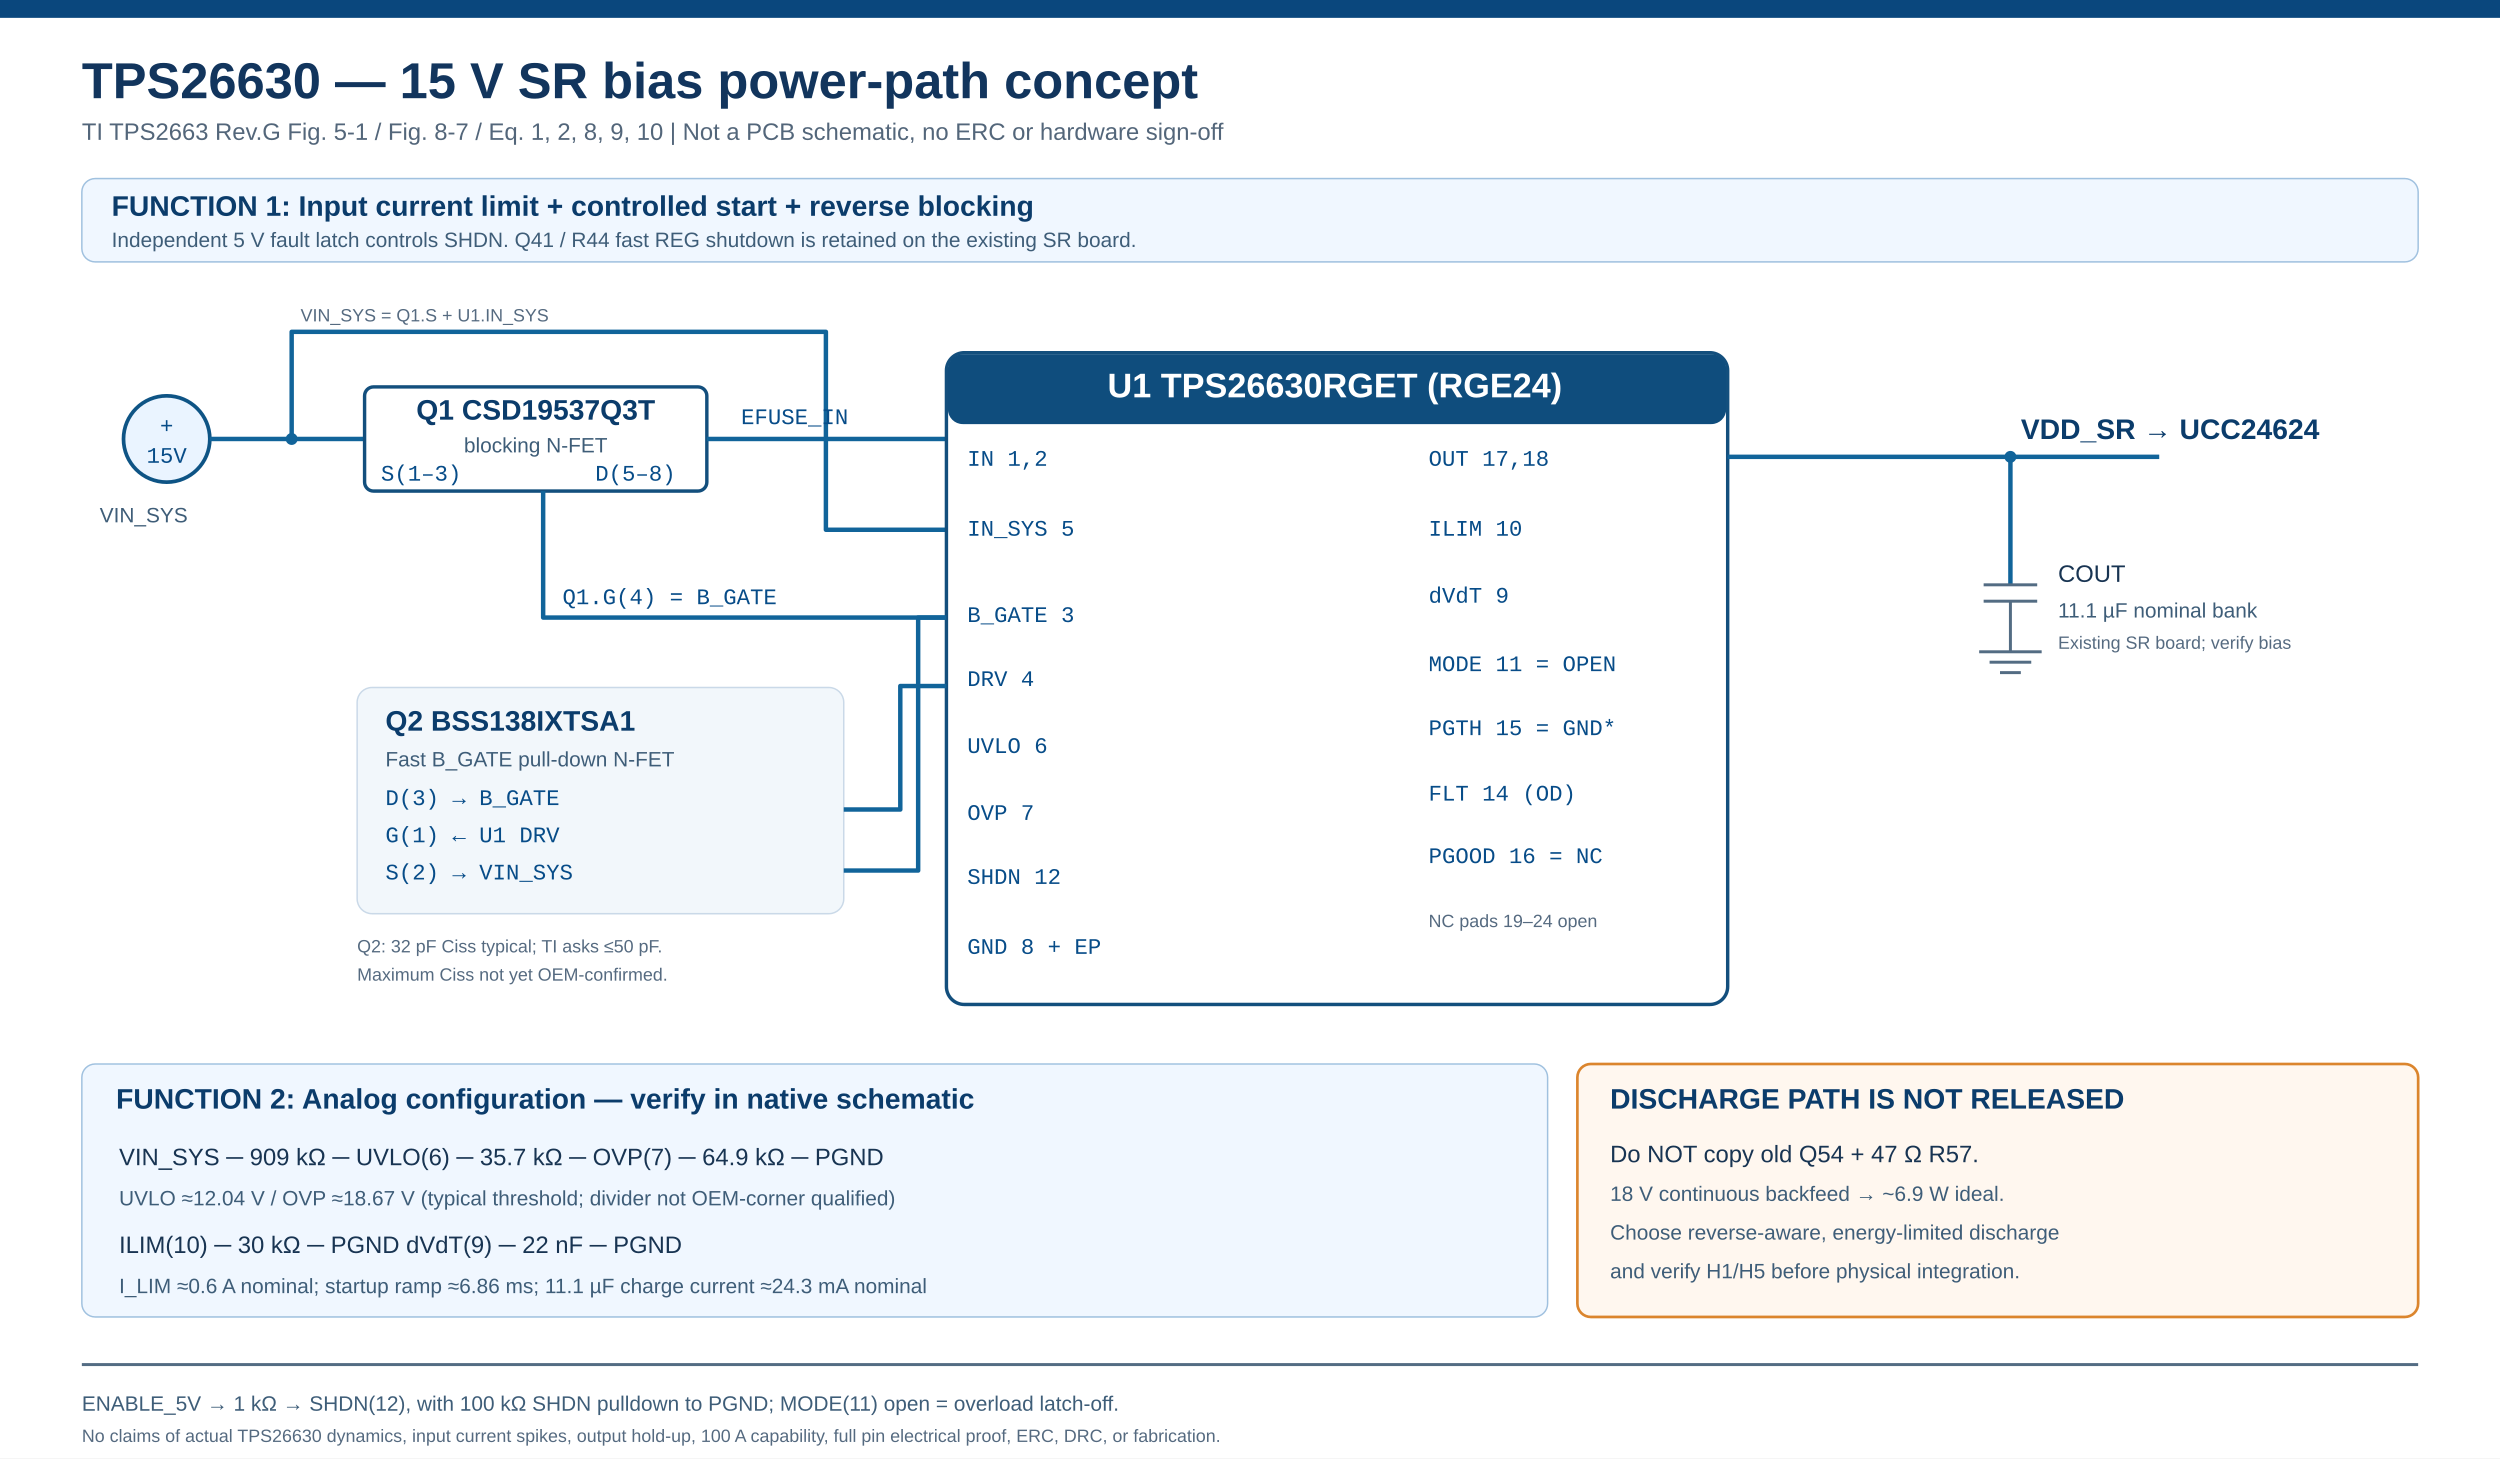
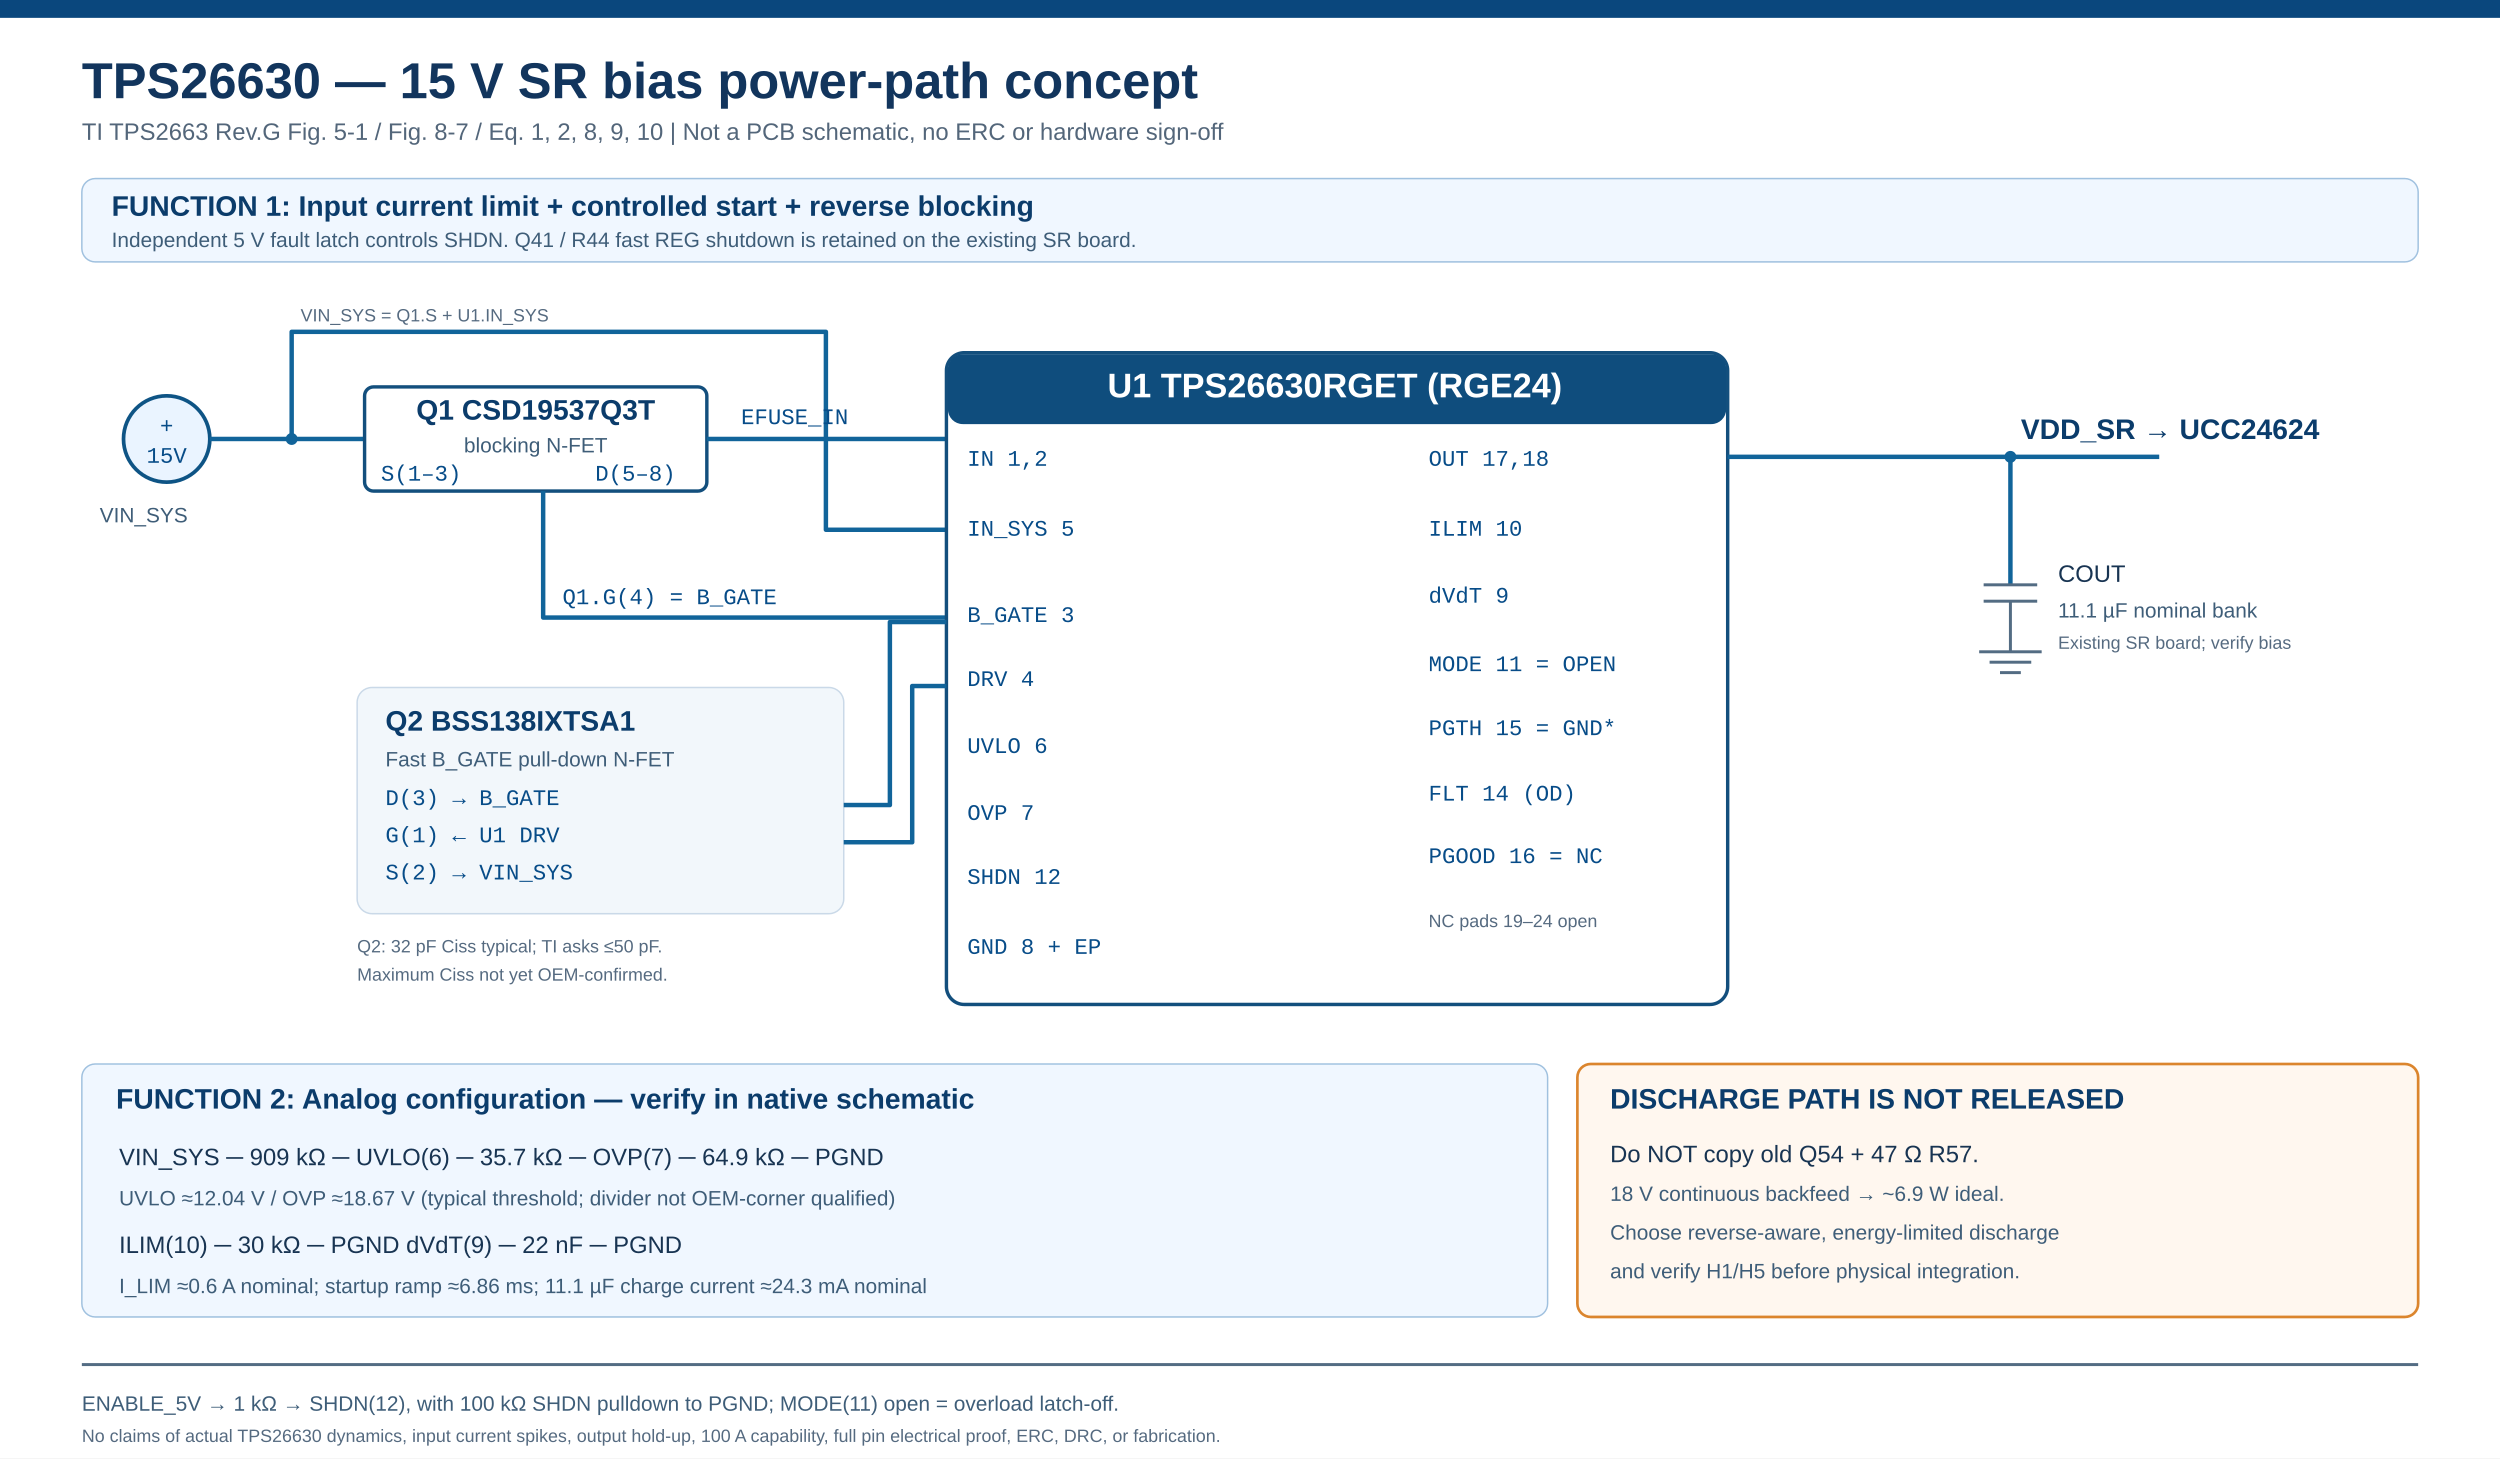
<svg xmlns="http://www.w3.org/2000/svg" width="1680" height="980" viewBox="0 0 1680 980" role="img" aria-label="TPS26630 15V SR-bias supply conceptual schematic, manufacturer pin-numbered nets">
  <defs>
    <style>
.title{font:700 34px Arial, sans-serif;fill:#12355d}
.subtitle{font:16px Arial, sans-serif;fill:#53667a}
.h{font:700 19px Arial,sans-serif;fill:#0b3c6b}
.b{font:16px Arial,sans-serif;fill:#183452}
.s{font:14px Arial,sans-serif;fill:#3e5d78}
.small{font:12px Arial,sans-serif;fill:#556a80}
.pin{font:15px 'Courier New',monospace;fill:#074c88}
.wire{stroke:#11649a;stroke-width:3;fill:none;stroke-linejoin:round}
.sg{stroke:#536c83;stroke-width:2;fill:none}
.node{fill:#11649a}
.part{fill:white;stroke:#134f7d;stroke-width:2.3}
.shadow{fill:#f2f7fb;stroke:#cad9e8}
.warn{fill:#fff7ef;stroke:#db852d;stroke-width:1.8}
.ok{fill:#f0f7ff;stroke:#a0c1df}
</style>
  </defs>
  <rect width="1680" height="980" fill="#fff" />
  <rect x="0" y="0" width="1680" height="12" fill="#0a477d" />
  <text class="title" x="55" y="66">TPS26630 — 15 V SR bias power-path concept</text>
  <text class="subtitle" x="55" y="94">TI TPS2663 Rev.G Fig. 5-1 / Fig. 8-7 / Eq. 1, 2, 8, 9, 10 | Not a PCB schematic, no ERC or hardware sign-off</text>
  <rect class="ok" x="55" y="120" width="1570" height="56" rx="9" />
  <text class="h" x="75" y="145">FUNCTION 1: Input current limit + controlled start + reverse blocking</text>
  <text class="s" x="75" y="166">Independent 5 V fault latch controls SHDN. Q41 / R44 fast REG shutdown is retained on the existing SR board.</text>
  <circle cx="112" cy="295" r="29" fill="#eaf4ff" stroke="#0e5485" stroke-width="2.5" />
  <text class="pin" x="112" y="291" text-anchor="middle">+</text>
  <text class="pin" x="112" y="311" text-anchor="middle">15V</text>
  <text class="s" x="67" y="351">VIN_SYS</text>
  <path class="wire" d="M141 295 H245" />
  <circle class="node" cx="196" cy="295" r="4" />
  <path class="wire" d="M196 295 V223 H555 V356 H636" />
  <text class="small" x="202" y="216">VIN_SYS = Q1.S + U1.IN_SYS</text>
  <rect class="part" x="245" y="260" width="230" height="70" rx="6" />
  <text class="h" x="360" y="282" text-anchor="middle">Q1  CSD19537Q3T</text>
  <text class="s" x="360" y="304" text-anchor="middle">blocking N-FET</text>
  <text class="pin" x="256" y="323">S(1–3)</text>
  <text class="pin" x="400" y="323">D(5–8)</text>
  <path class="wire" d="M475 295 H636" />
  <text class="pin" x="498" y="285">EFUSE_IN</text>
  <path class="wire" d="M365 330 V415 H636" />
  <text class="pin" x="378" y="406">Q1.G(4) = B_GATE</text>
  <rect class="part" x="636" y="237" width="525" height="438" rx="12" />
  <rect x="637" y="238" width="523" height="47" rx="10" fill="#0f4d7d" />
  <text x="897" y="267" fill="#fff" font-family="Arial,sans-serif" font-size="23" font-weight="700" text-anchor="middle">U1  TPS26630RGET (RGE24)</text>
  <text class="pin" x="650" y="313">IN  1,2</text>
  <text class="pin" x="650" y="360">IN_SYS  5</text>
  <text class="pin" x="650" y="418">B_GATE  3</text>
  <text class="pin" x="650" y="461">DRV  4</text>
  <text class="pin" x="650" y="506">UVLO  6</text>
  <text class="pin" x="650" y="551">OVP  7</text>
  <text class="pin" x="650" y="594">SHDN  12</text>
  <text class="pin" x="650" y="641">GND 8 + EP</text>
  <text class="pin" x="960" y="313">OUT 17,18</text>
  <text class="pin" x="960" y="360">ILIM 10</text>
  <text class="pin" x="960" y="405">dVdT 9</text>
  <text class="pin" x="960" y="451">MODE 11 = OPEN</text>
  <text class="pin" x="960" y="494">PGTH 15 = GND*</text>
  <text class="pin" x="960" y="538">FLT 14 (OD)</text>
  <text class="pin" x="960" y="580">PGOOD 16 = NC</text>
  <text class="small" x="960" y="623">NC pads 19–24 open</text>
  <path class="wire" d="M1161 307 H1451" />
  <text class="h" x="1358" y="295">VDD_SR → UCC24624</text>
  <circle class="node" cx="1351" cy="307" r="4" />
  <path class="wire" d="M1351 307 V393" />
  <path class="sg" d="M1333 393 H1369 M1333 404 H1369 M1351 404 V438" />
  <path class="sg" d="M1330 438 H1372 M1337 445 H1365 M1344 452 H1358" />
  <text class="b" x="1383" y="391">COUT</text>
  <text class="s" x="1383" y="415">11.1 µF nominal bank</text>
  <text class="small" x="1383" y="436">Existing SR board; verify bias</text>
  <rect class="shadow" x="240" y="462" width="327" height="152" rx="10" />
  <text class="h" x="259" y="491">Q2  BSS138IXTSA1</text>
  <text class="s" x="259" y="515">Fast B_GATE pull-down N-FET</text>
  <text class="pin" x="259" y="541">D(3) → B_GATE</text>
  <text class="pin" x="259" y="566">G(1) ← U1 DRV</text>
  <text class="pin" x="259" y="591">S(2) → VIN_SYS</text>
-   <path class="wire" d="M567 544 H605 V461 H636" />
-   <path class="wire" d="M567 585 H617 V415 H636" />
+   <path class="wire" d="M567 541 H598 V418 H636" />
+   <path class="wire" d="M567 566 H613 V461 H636" />
  <text class="small" x="240" y="640">Q2: 32 pF Ciss typical; TI asks ≤50 pF.</text>
  <text class="small" x="240" y="659">Maximum Ciss not yet OEM-confirmed.</text>
  <rect class="ok" x="55" y="715" width="985" height="170" rx="9" />
  <text class="h" x="78" y="745">FUNCTION 2: Analog configuration — verify in native schematic</text>
  <text class="b" x="80" y="783">VIN_SYS ─ 909 kΩ ─ UVLO(6) ─ 35.7 kΩ ─ OVP(7) ─ 64.9 kΩ ─ PGND</text>
  <text class="s" x="80" y="810">UVLO ≈12.04 V / OVP ≈18.67 V (typical threshold; divider not OEM-corner qualified)</text>
  <text class="b" x="80" y="842">ILIM(10) ─ 30 kΩ ─ PGND        dVdT(9) ─ 22 nF ─ PGND</text>
  <text class="s" x="80" y="869">I_LIM ≈0.6 A nominal; startup ramp ≈6.86 ms; 11.1 µF charge current ≈24.3 mA nominal</text>
  <rect class="warn" x="1060" y="715" width="565" height="170" rx="9" />
  <text class="h" x="1082" y="745" fill="#aa5716">DISCHARGE PATH IS NOT RELEASED</text>
  <text class="b" x="1082" y="781">Do NOT copy old Q54 + 47 Ω R57.</text>
  <text class="s" x="1082" y="807">18 V continuous backfeed → ~6.9 W ideal.</text>
  <text class="s" x="1082" y="833">Choose reverse-aware, energy-limited discharge</text>
  <text class="s" x="1082" y="859">and verify H1/H5 before physical integration.</text>
  <path class="sg" d="M55 917 H1625" />
  <text class="s" x="55" y="948">ENABLE_5V → 1 kΩ → SHDN(12), with 100 kΩ SHDN pulldown to PGND; MODE(11) open = overload latch-off.</text>
  <text class="small" x="55" y="969">No claims of actual TPS26630 dynamics, input current spikes, output hold-up, 100 A capability, full pin electrical proof, ERC, DRC, or fabrication.</text>
</svg>
